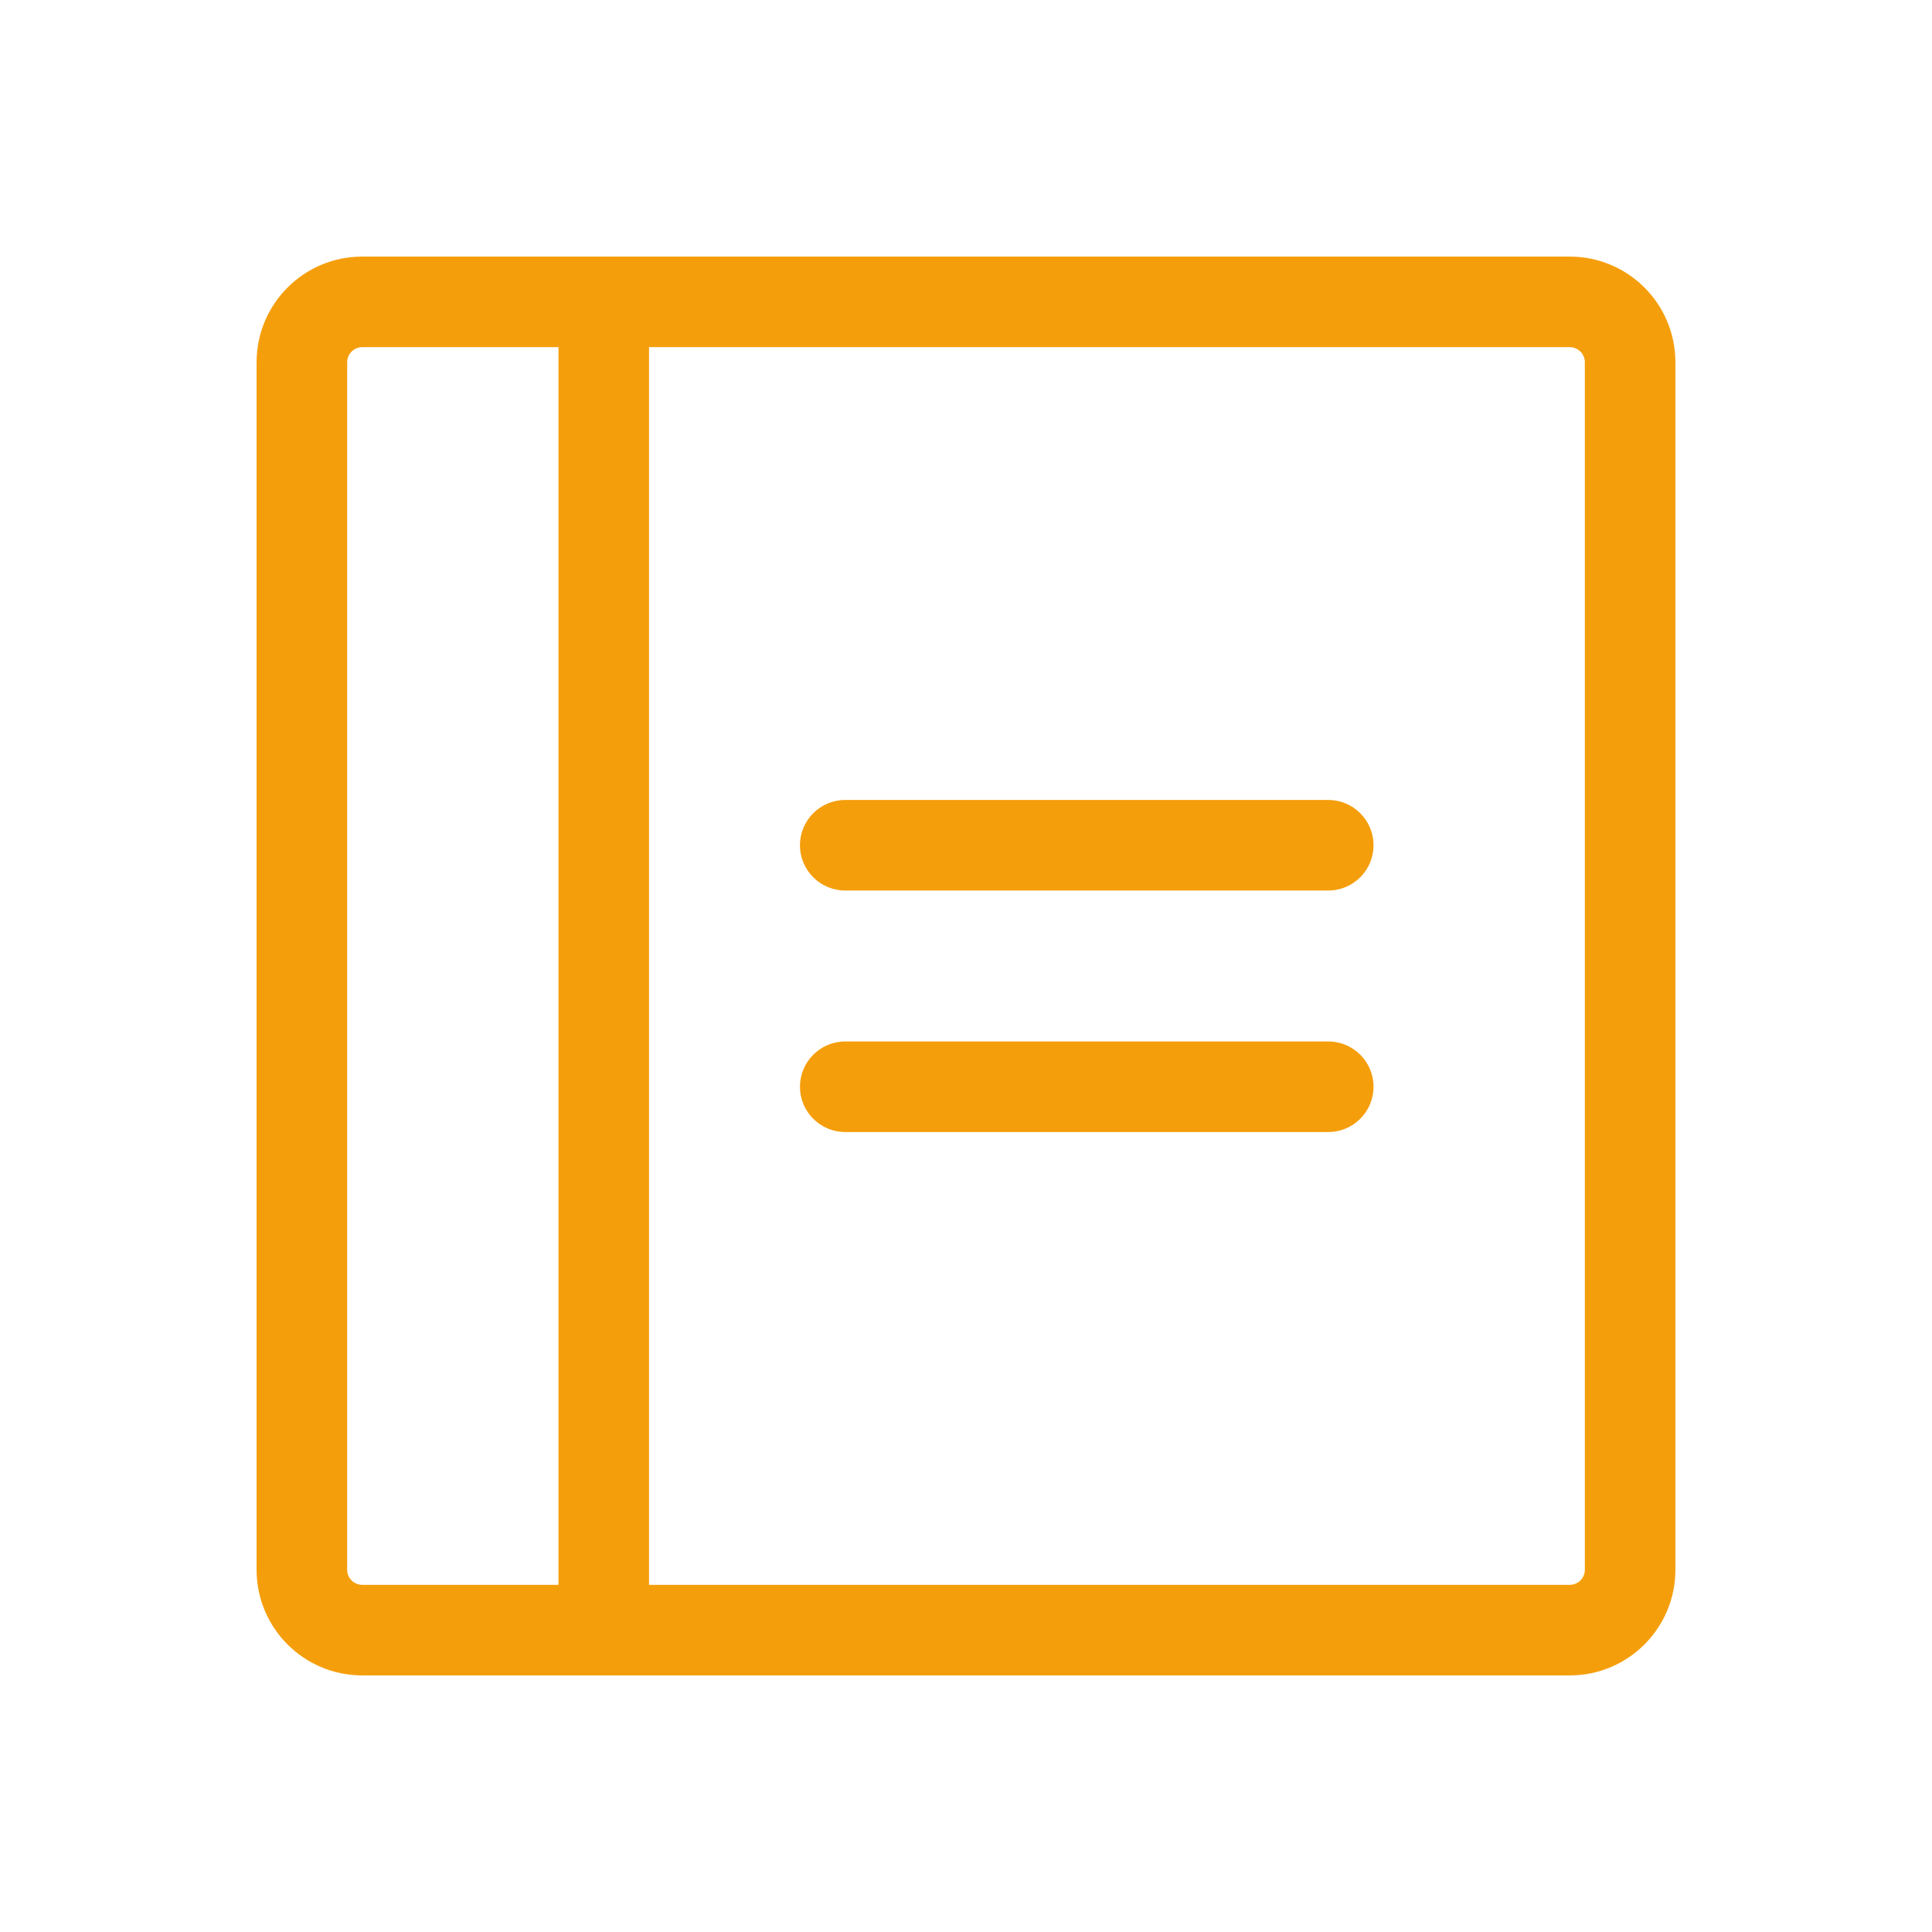
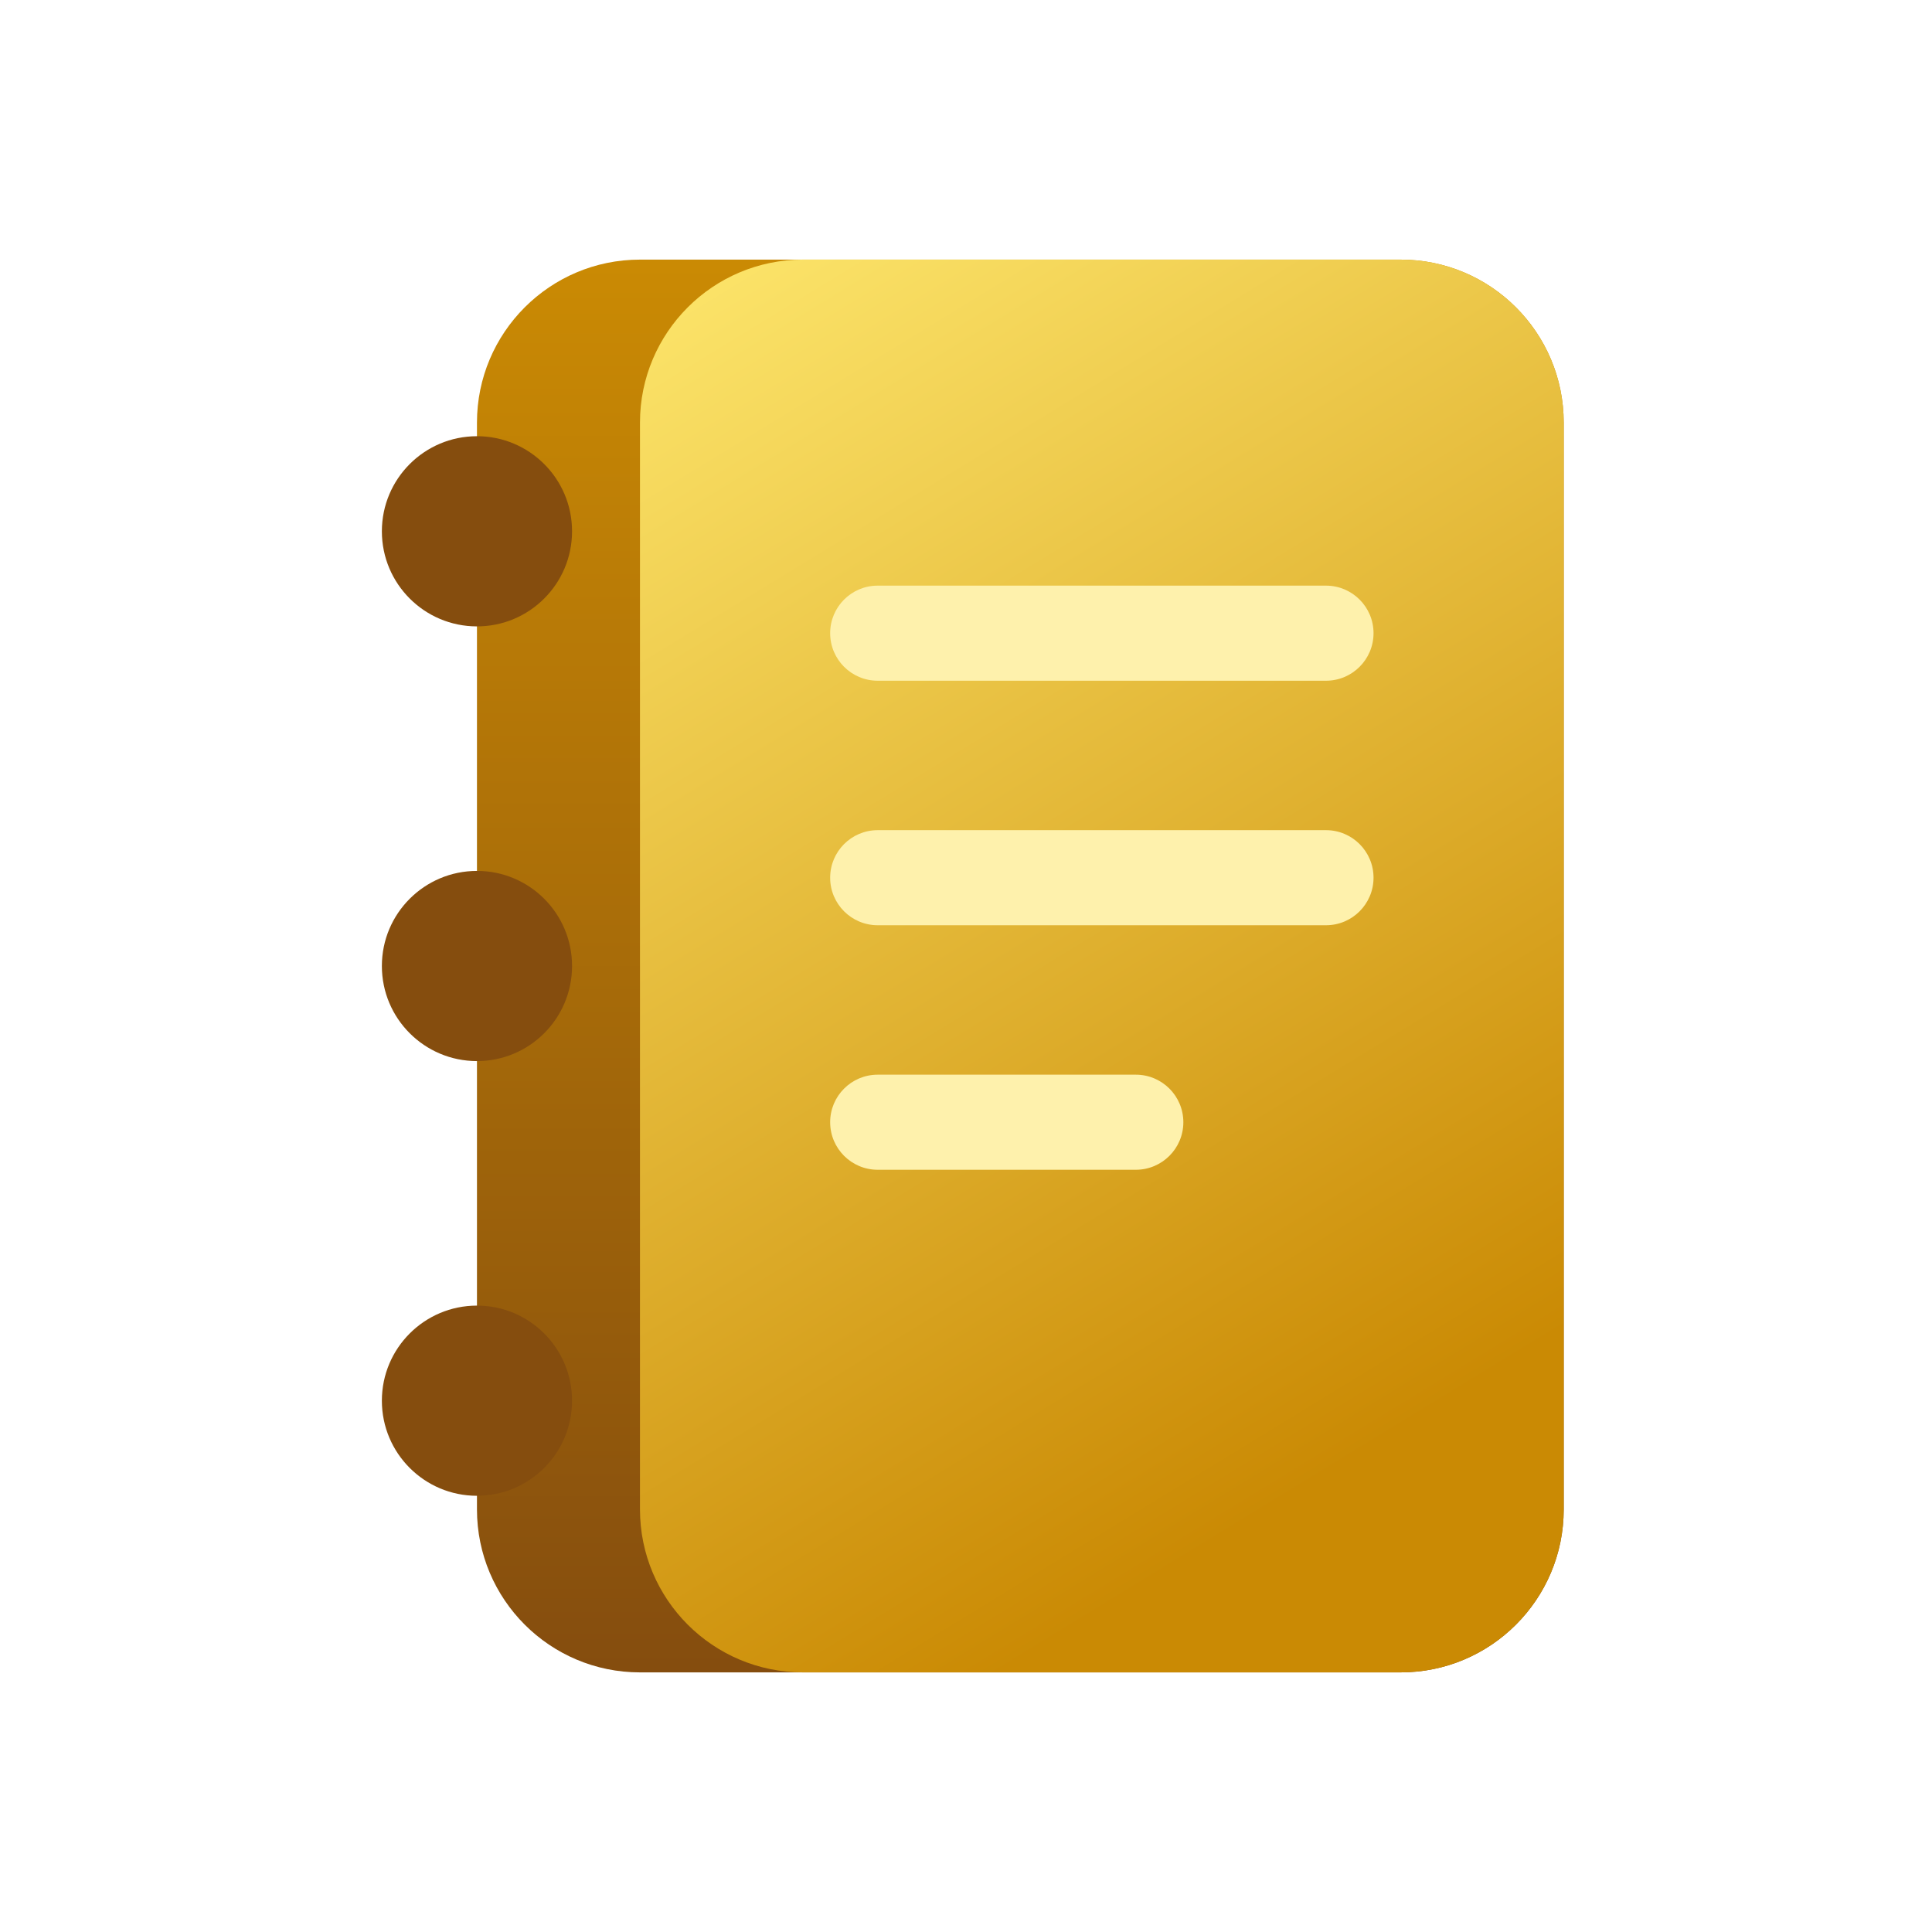
- <svg xmlns="http://www.w3.org/2000/svg" viewBox="0 0 256 256" fill="#f59e0b">
-   <path d="M182,112a6,6,0,0,1-6,6H112a6,6,0,0,1,0-12h64A6,6,0,0,1,182,112Zm-6,26H112a6,6,0,0,0,0,12h64a6,6,0,0,0,0-12Zm46-90V208a14,14,0,0,1-14,14H48a14,14,0,0,1-14-14V48A14,14,0,0,1,48,34H208A14,14,0,0,1,222,48ZM48,210H74V46H48a2,2,0,0,0-2,2V208A2,2,0,0,0,48,210ZM210,48a2,2,0,0,0-2-2H86V210H208a2,2,0,0,0,2-2Z" />
+ <svg xmlns="http://www.w3.org/2000/svg" viewBox="0 0 64 64" data-shade="#854d0e">
+   <defs>
+     <linearGradient id="nav-ico-notes-b" x1="0" y1="0" x2="0" y2="1">
+       <stop offset="0" stop-color="#ca8a04" />
+       <stop offset="1" stop-color="#854d0e" />
+     </linearGradient>
+     <linearGradient id="nav-ico-notes-f" x1="0" y1="0" x2=".4" y2="1">
+       <stop offset="0" stop-color="#fde66c" />
+       <stop offset="1" stop-color="#ca8a04" />
+     </linearGradient>
+   </defs>
+   <g transform="translate(32 32) scale(.9) translate(-32 -32)">
+     <rect x="14" y="6" width="40" height="52" rx="6" fill="url(#nav-ico-notes-b)" />
+     <rect x="20" y="6" width="34" height="52" rx="6" fill="url(#nav-ico-notes-f)" />
+     <rect x="27" y="18" width="20" height="3.5" rx="1.75" fill="#fef1ac" />
+     <rect x="27" y="27" width="20" height="3.5" rx="1.75" fill="#fef1ac" />
+     <rect x="27" y="36" width="13" height="3.5" rx="1.75" fill="#fef1ac" />
+     <circle cx="14" cy="16" r="3.5" fill="#854d0e" />
+     <circle cx="14" cy="32" r="3.5" fill="#854d0e" />
+     <circle cx="14" cy="48" r="3.5" fill="#854d0e" />
+   </g>
</svg>
